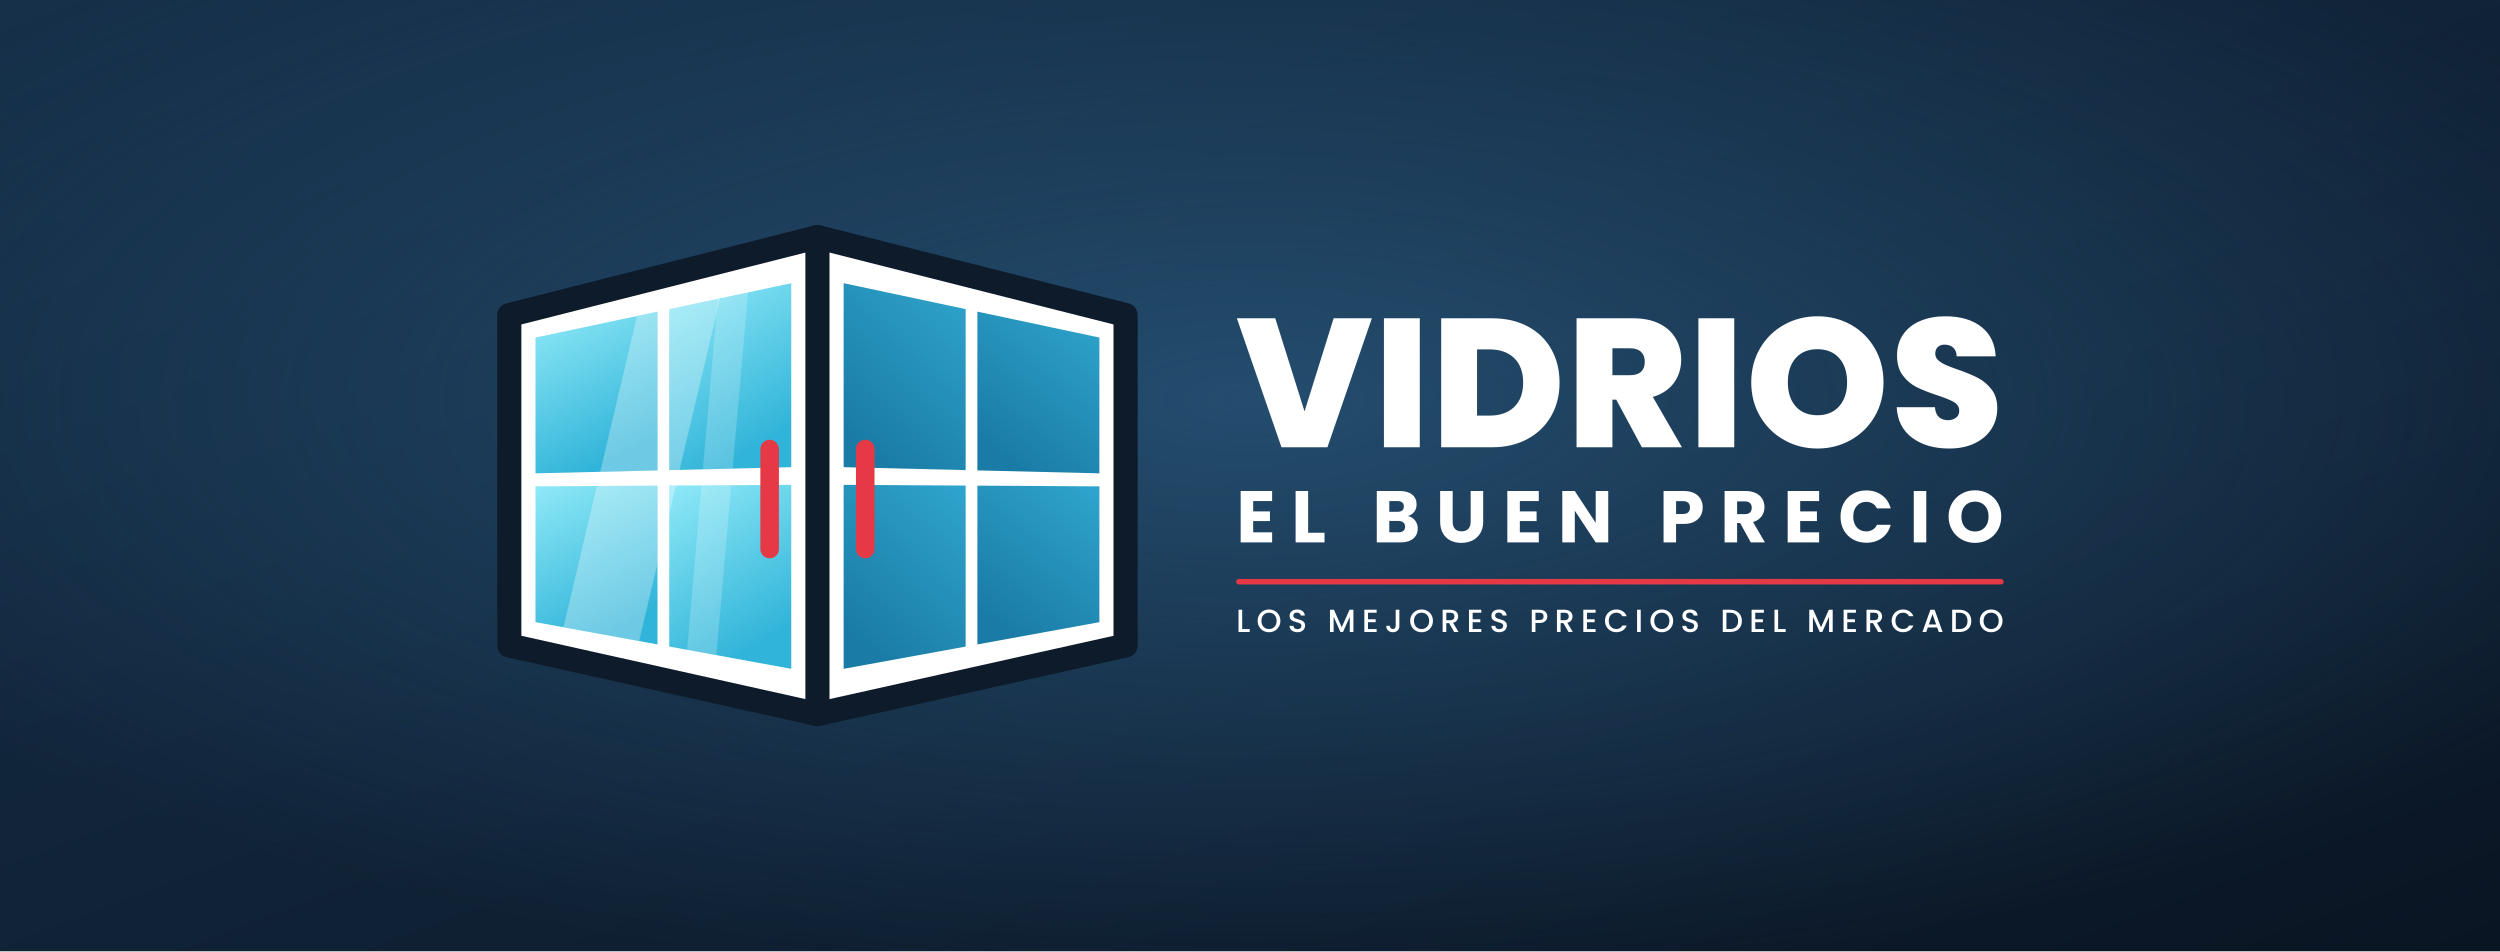
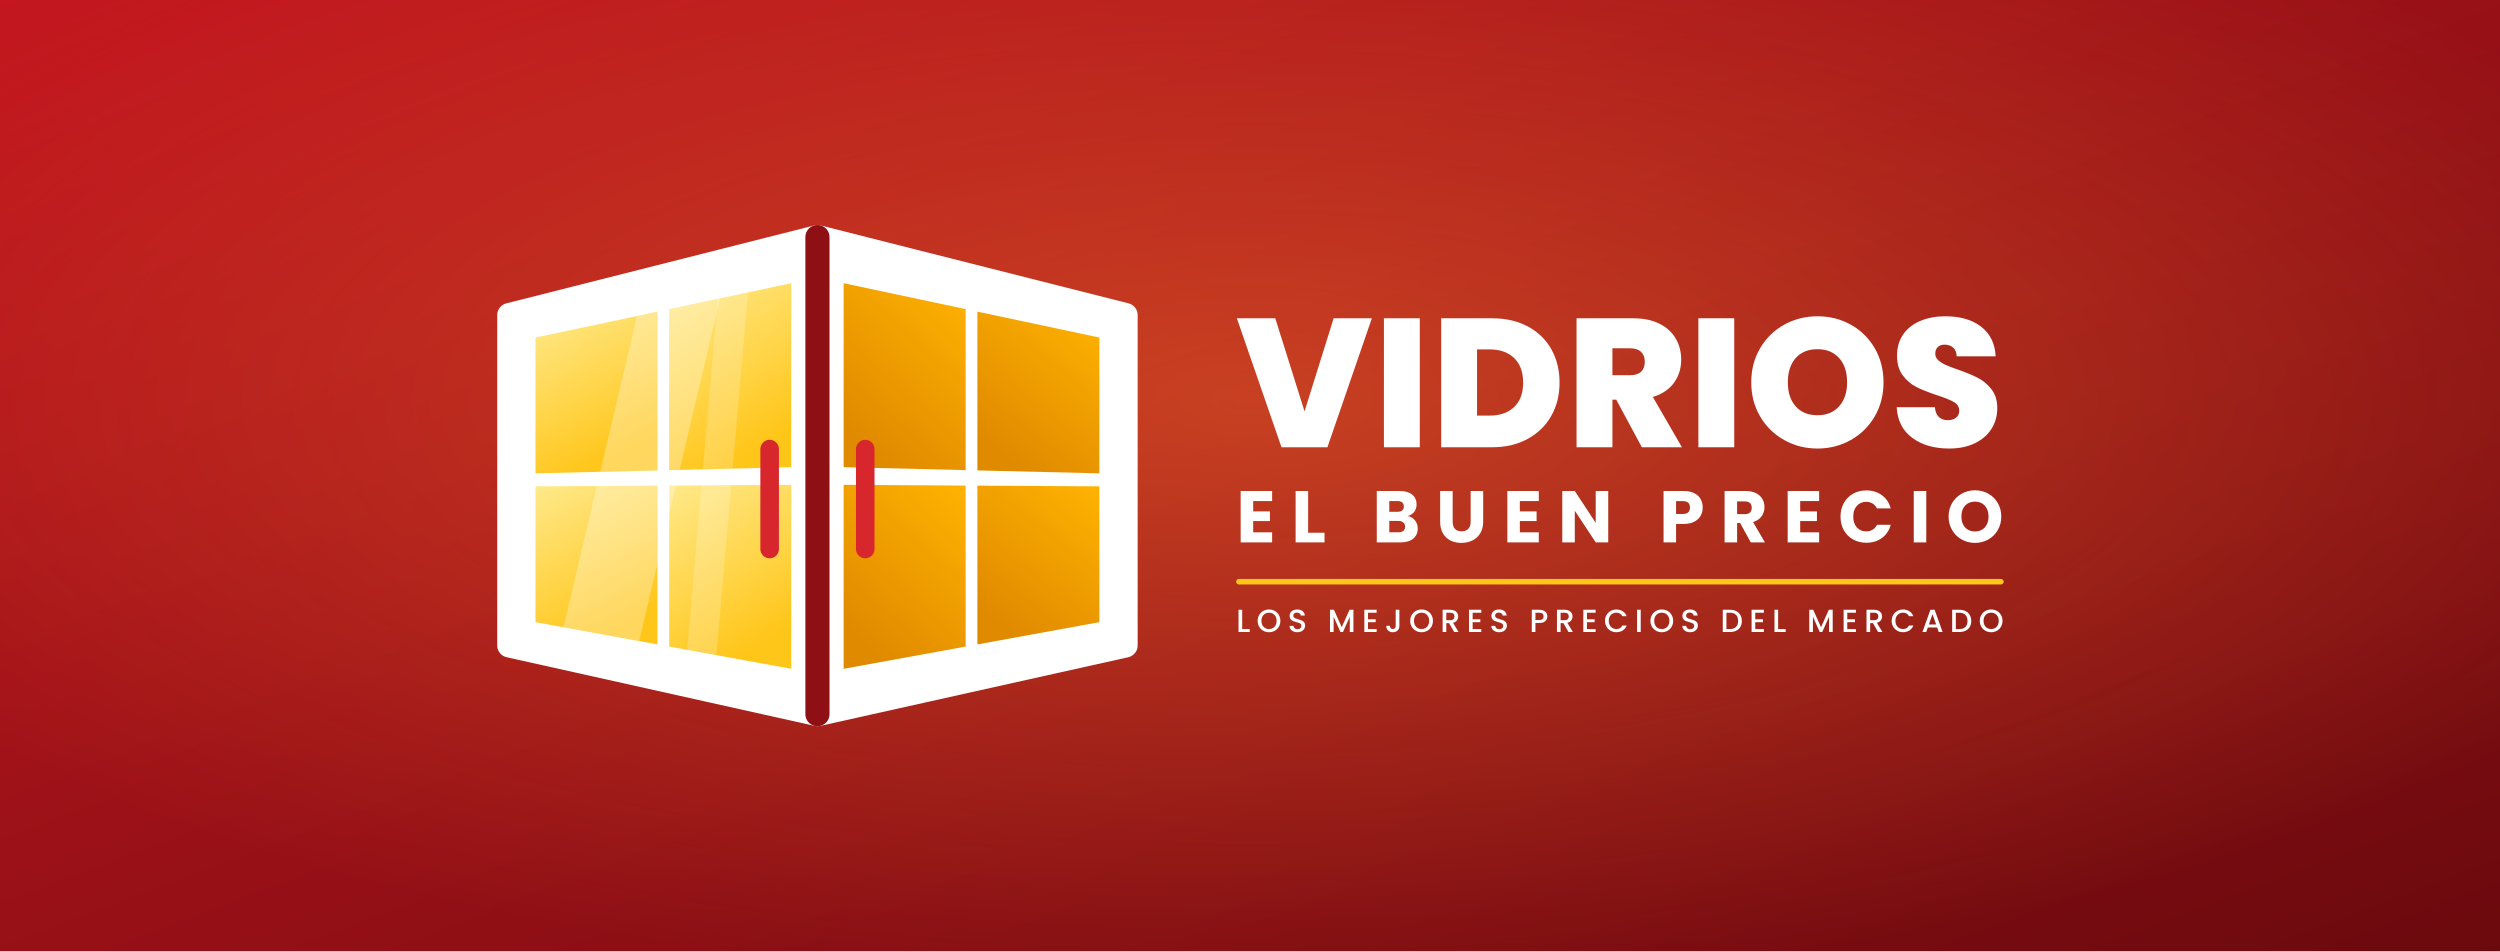
<svg xmlns="http://www.w3.org/2000/svg" viewBox="0 0 1640 624" width="1640" height="624">
  <defs>
    <linearGradient id="glassA" x1="0" y1="0" x2="0.4" y2="1">
-       <stop offset="0" stop-color="#8FE9F7" />
-       <stop offset="1" stop-color="#31B4D9" />
+       <stop offset="0" stop-color="#FFE98A" />
+       <stop offset="1" stop-color="#FFC61A" />
    </linearGradient>
    <linearGradient id="glassB" x1="1" y1="0" x2="0.4" y2="1">
-       <stop offset="0" stop-color="#2FA5CD" />
-       <stop offset="1" stop-color="#1A7CA6" />
+       <stop offset="0" stop-color="#FFB300" />
+       <stop offset="1" stop-color="#E08A00" />
    </linearGradient>
    <linearGradient id="bgDark" x1="0" y1="0" x2="1" y2="1">
-       <stop offset="0" stop-color="#16304A" />
-       <stop offset="1" stop-color="#0A1523" />
+       <stop offset="0" stop-color="#C4171F" />
+       <stop offset="1" stop-color="#6B0A0E" />
    </linearGradient>
    <radialGradient id="bgGlow" cx="0.5" cy="0.42" r="0.62">
-       <stop offset="0" stop-color="#2A5A80" stop-opacity="0.75" />
-       <stop offset="1" stop-color="#2A5A80" stop-opacity="0" />
+       <stop offset="0" stop-color="#FF7A2F" stop-opacity="0.45" />
+       <stop offset="1" stop-color="#FF7A2F" stop-opacity="0" />
    </radialGradient>
    <clipPath id="clipGlass">
      <polygon points="471.78,297.69 340.31,325.63 340.31,499.08 471.78,495.91" fill="#000" />
      <polygon points="471.78,514.94 340.31,515.73 340.31,689.18 471.78,713.16" fill="#000" />
      <polygon points="327.69,328.32 196.22,356.26 196.22,502.56 327.69,499.39" fill="#000" />
      <polygon points="327.69,515.80 196.22,516.59 196.22,662.89 327.69,686.87" fill="#000" />
    </clipPath>
  </defs>
  <rect width="1640" height="624" fill="url(#bgDark)" />
  <rect width="1640" height="624" fill="url(#bgGlow)" />
  <g transform="translate(325.576,147.000) scale(0.60886) translate(-154.00,-234.00)">
-     <polygon points="500.00,248.00 832.00,332.00 832.00,688.00 500.00,762.00 168.00,688.00 168.00,332.00" fill="#FFFFFF" stroke="#0E1B2A" stroke-width="26" stroke-linejoin="round" />
+     <polygon points="500.00,248.00 832.00,332.00 832.00,688.00 500.00,762.00 168.00,688.00 168.00,332.00" fill="#FFFFFF" stroke="#FFFFFF" stroke-width="26" stroke-linejoin="round" />
    <g>
      <polygon points="471.78,297.69 340.31,325.63 340.31,499.08 471.78,495.91" fill="url(#glassA)" />
      <polygon points="471.78,514.94 340.31,515.73 340.31,689.18 471.78,713.16" fill="url(#glassA)" />
      <polygon points="327.69,328.32 196.22,356.26 196.22,502.56 327.69,499.39" fill="url(#glassA)" />
      <polygon points="327.69,515.80 196.22,516.59 196.22,662.89 327.69,686.87" fill="url(#glassA)" />
    </g>
    <g>
      <polygon points="528.22,297.69 659.69,325.63 659.69,499.08 528.22,495.91" fill="url(#glassB)" />
      <polygon points="528.22,514.94 659.69,515.73 659.69,689.18 528.22,713.16" fill="url(#glassB)" />
      <polygon points="672.31,328.32 803.78,356.26 803.78,502.56 672.31,499.39" fill="url(#glassB)" />
      <polygon points="672.31,515.80 803.78,516.59 803.78,662.89 672.31,686.87" fill="url(#glassB)" />
    </g>
    <g clip-path="url(#clipGlass)">
      <polygon points="200,780 330,230 415,230 285,780" fill="#FFFFFF" opacity="0.30" />
      <polygon points="352,780 400,230 432,230 384,780" fill="#FFFFFF" opacity="0.20" />
    </g>
-     <line x1="500.0" y1="248.0" x2="500.0" y2="762.0" stroke="#0E1B2A" stroke-width="26" stroke-linecap="round" />
-     <line x1="448.5" y1="476.4" x2="448.5" y2="584.1" stroke="#E63946" stroke-width="20" stroke-linecap="round" />
-     <line x1="551.5" y1="476.4" x2="551.5" y2="584.1" stroke="#E63946" stroke-width="20" stroke-linecap="round" />
+     <line x1="500.0" y1="248.0" x2="500.0" y2="762.0" stroke="#8E1015" stroke-width="26" stroke-linecap="round" />
+     <line x1="448.5" y1="476.4" x2="448.5" y2="584.1" stroke="#D7262C" stroke-width="20" stroke-linecap="round" />
+     <line x1="551.5" y1="476.4" x2="551.5" y2="584.1" stroke="#D7262C" stroke-width="20" stroke-linecap="round" />
  </g>
  <g transform="translate(810.9,209.4)">
    <g transform="translate(0,84.00)">
      <path d="M89.04 -84.6 59.88 0.0H29.76L0.48 -84.6H25.68L44.88 -23.52L63.96 -84.6Z M120.48 -84.6V0.0H96.96V-84.6Z M212.16 -42.36Q212.16 -30.12 206.7 -20.52Q201.24 -10.92 191.22 -5.46Q181.2 0.0 168.0 0.0H134.52V-84.6H168.0Q181.32 -84.6 191.34 -79.26Q201.36 -73.92 206.76 -64.32Q212.16 -54.72 212.16 -42.36ZM188.28 -42.36Q188.28 -52.8 182.4 -58.5Q176.52 -64.2 166.2 -64.2H158.04V-20.76H166.2Q176.52 -20.76 182.4 -26.4Q188.28 -32.04 188.28 -42.36Z M266.16 0.0 249.36 -31.2H246.84V0.0H223.32V-84.6H260.4Q270.6 -84.6 277.68 -81.06Q284.76 -77.52 288.36 -71.34Q291.96 -65.16 291.96 -57.48Q291.96 -48.84 287.22 -42.3Q282.48 -35.76 273.36 -33.0L292.44 0.0ZM246.84 -47.28H258.48Q263.28 -47.28 265.68 -49.56Q268.08 -51.84 268.08 -56.16Q268.08 -60.24 265.62 -62.58Q263.16 -64.92 258.48 -64.92H246.84Z M326.76 -84.6V0.0H303.24V-84.6Z M337.92 -42.6Q337.92 -55.08 343.74 -64.98Q349.56 -74.88 359.52 -80.4Q369.48 -85.92 381.36 -85.92Q393.36 -85.92 403.26 -80.4Q413.16 -74.88 418.92 -64.98Q424.68 -55.08 424.68 -42.6Q424.68 -30.12 418.92 -20.22Q413.16 -10.32 403.2 -4.74Q393.24 0.84 381.36 0.84Q369.48 0.84 359.52 -4.74Q349.56 -10.32 343.74 -20.22Q337.92 -30.12 337.92 -42.6ZM400.8 -42.6Q400.8 -52.68 395.58 -58.5Q390.36 -64.32 381.36 -64.32Q372.24 -64.32 367.08 -58.5Q361.92 -52.68 361.92 -42.6Q361.92 -32.64 367.08 -26.82Q372.24 -21.0 381.36 -21.0Q390.36 -21.0 395.58 -26.88Q400.8 -32.76 400.8 -42.6Z M433.32 -26.28H458.4Q458.76 -21.84 461.04 -19.8Q463.32 -17.76 466.92 -17.76Q470.16 -17.76 472.26 -19.38Q474.36 -21.0 474.36 -23.88Q474.36 -27.6 470.88 -29.64Q467.4 -31.68 459.6 -34.2Q451.32 -36.96 446.22 -39.54Q441.12 -42.12 437.34 -47.1Q433.56 -52.08 433.56 -60.12Q433.56 -68.28 437.64 -74.1Q441.72 -79.92 448.92 -82.92Q456.12 -85.92 465.24 -85.92Q480.0 -85.92 488.82 -79.02Q497.64 -72.12 498.24 -59.64H472.68Q472.56 -63.48 470.34 -65.4Q468.12 -67.32 464.64 -67.32Q462.0 -67.32 460.32 -65.76Q458.64 -64.2 458.64 -61.32Q458.64 -58.92 460.5 -57.18Q462.36 -55.44 465.12 -54.18Q467.88 -52.92 473.28 -51.0Q481.32 -48.24 486.54 -45.54Q491.76 -42.84 495.54 -37.98Q499.32 -33.12 499.32 -25.68Q499.32 -18.12 495.54 -12.12Q491.76 -6.12 484.62 -2.64Q477.48 0.84 467.76 0.84Q453.0 0.84 443.52 -6.18Q434.04 -13.2 433.32 -26.28Z" fill="#FFFFFF" />
      <path d="M11.184 35.28V42.096H22.176V48.432H11.184V55.824H23.616V62.4H2.976V28.704H23.616V35.28Z M47.236 56.064H57.988V62.4H39.028V28.704H47.236Z M119.147 53.232Q119.147 57.456 116.195 59.928Q113.243 62.4 107.963 62.4H92.267V28.704H107.435Q112.571 28.704 115.475 31.056Q118.379 33.408 118.379 37.44Q118.379 40.416 116.819 42.384Q115.259 44.352 112.667 45.12Q115.595 45.744 117.371 48.024Q119.147 50.304 119.147 53.232ZM100.475 42.336H105.851Q107.867 42.336 108.947 41.448Q110.027 40.56 110.027 38.832Q110.027 37.104 108.947 36.192Q107.867 35.28 105.851 35.28H100.475ZM110.843 52.128Q110.843 50.352 109.667 49.344Q108.491 48.336 106.427 48.336H100.475V55.776H106.523Q108.587 55.776 109.715 54.84Q110.843 53.904 110.843 52.128Z M142.047 28.704V48.864Q142.047 51.888 143.535 53.52Q145.023 55.152 147.903 55.152Q150.783 55.152 152.319 53.52Q153.855 51.888 153.855 48.864V28.704H162.063V48.816Q162.063 53.328 160.143 56.448Q158.223 59.568 154.983 61.152Q151.743 62.736 147.759 62.736Q143.775 62.736 140.631 61.176Q137.487 59.616 135.663 56.472Q133.839 53.328 133.839 48.816V28.704Z M186.114 35.28V42.096H197.106V48.432H186.114V55.824H198.546V62.4H177.906V28.704H198.546V35.28Z M244.102 62.4H235.894L222.166 41.616V62.4H213.958V28.704H222.166L235.894 49.584V28.704H244.102Z M293.694 50.304H288.606V62.4H280.398V28.704H293.694Q297.726 28.704 300.51 30.096Q303.294 31.488 304.686 33.936Q306.078 36.384 306.078 39.552Q306.078 42.48 304.734 44.904Q303.39 47.328 300.606 48.816Q297.822 50.304 293.694 50.304ZM297.726 39.552Q297.726 37.536 296.574 36.432Q295.422 35.328 293.07 35.328H288.606V43.776H293.07Q295.422 43.776 296.574 42.672Q297.726 41.568 297.726 39.552Z M337.617 62.4 330.609 49.68H328.641V62.4H320.433V28.704H334.209Q338.193 28.704 341.001 30.096Q343.809 31.488 345.201 33.912Q346.593 36.336 346.593 39.312Q346.593 42.672 344.697 45.312Q342.801 47.952 339.105 49.056L346.881 62.4ZM328.641 43.872H333.729Q335.985 43.872 337.113 42.768Q338.241 41.664 338.241 39.648Q338.241 37.728 337.113 36.624Q335.985 35.52 333.729 35.52H328.641Z M370.021 35.28V42.096H381.013V48.432H370.021V55.824H382.453V62.4H361.813V28.704H382.453V35.28Z M413.417 28.32Q419.417 28.32 423.689 31.488Q427.961 34.656 429.401 40.128H420.377Q419.369 38.016 417.521 36.912Q415.673 35.808 413.321 35.808Q409.529 35.808 407.177 38.448Q404.825 41.088 404.825 45.504Q404.825 49.92 407.177 52.56Q409.529 55.2 413.321 55.2Q415.673 55.2 417.521 54.096Q419.369 52.992 420.377 50.88H429.401Q427.961 56.352 423.689 59.496Q419.417 62.64 413.417 62.64Q408.521 62.64 404.657 60.456Q400.793 58.272 398.633 54.384Q396.473 50.496 396.473 45.504Q396.473 40.512 398.633 36.6Q400.793 32.688 404.657 30.504Q408.521 28.32 413.417 28.32Z M452.732 28.704V62.4H444.524V28.704Z M467.376 45.456Q467.376 40.512 469.704 36.576Q472.032 32.64 475.992 30.432Q479.952 28.224 484.704 28.224Q489.456 28.224 493.416 30.432Q497.376 32.64 499.656 36.576Q501.936 40.512 501.936 45.456Q501.936 50.4 499.632 54.36Q497.328 58.32 493.392 60.528Q489.456 62.736 484.704 62.736Q479.952 62.736 475.992 60.528Q472.032 58.32 469.704 54.36Q467.376 50.4 467.376 45.456ZM493.584 45.456Q493.584 40.992 491.16 38.328Q488.736 35.664 484.704 35.664Q480.624 35.664 478.2 38.304Q475.776 40.944 475.776 45.456Q475.776 49.92 478.2 52.584Q480.624 55.248 484.704 55.248Q488.736 55.248 491.16 52.56Q493.584 49.872 493.584 45.456Z" fill="#FFFFFF" />
-       <rect x="0" y="86.4" width="503.5" height="3.6" rx="1.8" fill="#E63946" />
+       <rect x="0" y="86.4" width="503.5" height="3.6" rx="1.8" fill="#FFC61A" />
      <path d="M3.969 119.268H8.904V121.2H1.575V106.605H3.969Z M14.117 113.871Q14.117 111.729 15.114 110.028Q16.112 108.327 17.823 107.371Q19.535 106.416 21.572 106.416Q23.63 106.416 25.341 107.371Q27.053 108.327 28.04 110.028Q29.027 111.729 29.027 113.871Q29.027 116.013 28.04 117.724Q27.053 119.436 25.341 120.391Q23.63 121.347 21.572 121.347Q19.535 121.347 17.823 120.391Q16.112 119.436 15.114 117.724Q14.117 116.013 14.117 113.871ZM26.57 113.871Q26.57 112.254 25.929 111.036Q25.289 109.818 24.155 109.167Q23.021 108.516 21.572 108.516Q20.123 108.516 18.989 109.167Q17.855 109.818 17.214 111.036Q16.574 112.254 16.574 113.871Q16.574 115.488 17.214 116.716Q17.855 117.945 18.989 118.606Q20.123 119.268 21.572 119.268Q23.021 119.268 24.155 118.606Q25.289 117.945 25.929 116.716Q26.57 115.488 26.57 113.871Z M35.038 117.168H37.6Q37.684 118.113 38.345 118.722Q39.007 119.331 40.204 119.331Q41.443 119.331 42.136 118.732Q42.829 118.134 42.829 117.189Q42.829 116.454 42.398 115.992Q41.968 115.53 41.327 115.278Q40.687 115.026 39.553 114.732Q38.125 114.354 37.232 113.965Q36.34 113.577 35.71 112.758Q35.08 111.939 35.08 110.574Q35.08 109.314 35.71 108.369Q36.34 107.424 37.474 106.92Q38.608 106.416 40.099 106.416Q42.22 106.416 43.574 107.476Q44.929 108.537 45.076 110.385H42.43Q42.367 109.587 41.674 109.02Q40.981 108.453 39.847 108.453Q38.818 108.453 38.167 108.978Q37.516 109.503 37.516 110.49Q37.516 111.162 37.925 111.592Q38.335 112.023 38.965 112.275Q39.595 112.527 40.687 112.821Q42.136 113.22 43.049 113.619Q43.963 114.018 44.603 114.847Q45.244 115.677 45.244 117.063Q45.244 118.176 44.645 119.163Q44.047 120.15 42.902 120.748Q41.758 121.347 40.204 121.347Q38.734 121.347 37.558 120.832Q36.382 120.318 35.71 119.373Q35.038 118.428 35.038 117.168Z M76.943 106.605V121.2H74.549V111.204L70.097 121.2H68.438L63.965 111.204V121.2H61.571V106.605H64.154L69.278 118.05L74.381 106.605Z M86.503 108.537V112.821H91.543V114.774H86.503V119.247H92.173V121.2H84.109V106.584H92.173V108.537Z M107.088 106.605V117.126Q107.088 119.079 105.901 120.213Q104.715 121.347 102.783 121.347Q100.851 121.347 99.664 120.213Q98.478 119.079 98.478 117.126H100.893Q100.914 118.092 101.386 118.659Q101.859 119.226 102.783 119.226Q103.707 119.226 104.19 118.648Q104.673 118.071 104.673 117.126V106.605Z M114.191 113.871Q114.191 111.729 115.188 110.028Q116.186 108.327 117.897 107.371Q119.609 106.416 121.646 106.416Q123.704 106.416 125.415 107.371Q127.127 108.327 128.114 110.028Q129.101 111.729 129.101 113.871Q129.101 116.013 128.114 117.724Q127.127 119.436 125.415 120.391Q123.704 121.347 121.646 121.347Q119.609 121.347 117.897 120.391Q116.186 119.436 115.188 117.724Q114.191 116.013 114.191 113.871ZM126.644 113.871Q126.644 112.254 126.003 111.036Q125.363 109.818 124.229 109.167Q123.095 108.516 121.646 108.516Q120.197 108.516 119.063 109.167Q117.929 109.818 117.288 111.036Q116.648 112.254 116.648 113.871Q116.648 115.488 117.288 116.716Q117.929 117.945 119.063 118.606Q120.197 119.268 121.646 119.268Q123.095 119.268 124.229 118.606Q125.363 117.945 126.003 116.716Q126.644 115.488 126.644 113.871Z M143.05 121.2 139.69 115.362H137.863V121.2H135.469V106.605H140.509Q142.189 106.605 143.354 107.193Q144.52 107.781 145.097 108.768Q145.675 109.755 145.675 110.973Q145.675 112.401 144.845 113.566Q144.016 114.732 142.294 115.152L145.906 121.2ZM137.863 113.451H140.509Q141.853 113.451 142.535 112.779Q143.218 112.107 143.218 110.973Q143.218 109.839 142.546 109.198Q141.874 108.558 140.509 108.558H137.863Z M155.151 108.537V112.821H160.191V114.774H155.151V119.247H160.821V121.2H152.757V106.584H160.821V108.537Z M167.42 117.168H169.982Q170.066 118.113 170.727 118.722Q171.389 119.331 172.586 119.331Q173.825 119.331 174.518 118.732Q175.211 118.134 175.211 117.189Q175.211 116.454 174.78 115.992Q174.35 115.53 173.709 115.278Q173.069 115.026 171.935 114.732Q170.507 114.354 169.614 113.965Q168.722 113.577 168.092 112.758Q167.462 111.939 167.462 110.574Q167.462 109.314 168.092 108.369Q168.722 107.424 169.856 106.92Q170.99 106.416 172.481 106.416Q174.602 106.416 175.956 107.476Q177.311 108.537 177.458 110.385H174.812Q174.749 109.587 174.056 109.02Q173.363 108.453 172.229 108.453Q171.2 108.453 170.549 108.978Q169.898 109.503 169.898 110.49Q169.898 111.162 170.307 111.592Q170.717 112.023 171.347 112.275Q171.977 112.527 173.069 112.821Q174.518 113.22 175.431 113.619Q176.345 114.018 176.985 114.847Q177.626 115.677 177.626 117.063Q177.626 118.176 177.027 119.163Q176.429 120.15 175.284 120.748Q174.14 121.347 172.586 121.347Q171.116 121.347 169.94 120.832Q168.764 120.318 168.092 119.373Q167.42 118.428 167.42 117.168Z M198.993 115.278H196.347V121.2H193.953V106.605H198.993Q200.673 106.605 201.838 107.182Q203.004 107.76 203.581 108.747Q204.159 109.734 204.159 110.952Q204.159 112.065 203.634 113.052Q203.109 114.039 201.954 114.658Q200.799 115.278 198.993 115.278ZM201.702 110.952Q201.702 108.558 198.993 108.558H196.347V113.325H198.993Q200.358 113.325 201.03 112.705Q201.702 112.086 201.702 110.952Z M218.045 121.2 214.685 115.362H212.858V121.2H210.464V106.605H215.504Q217.184 106.605 218.349 107.193Q219.515 107.781 220.092 108.768Q220.67 109.755 220.67 110.973Q220.67 112.401 219.84 113.566Q219.011 114.732 217.289 115.152L220.901 121.2ZM212.858 113.451H215.504Q216.848 113.451 217.53 112.779Q218.213 112.107 218.213 110.973Q218.213 109.839 217.541 109.198Q216.869 108.558 215.504 108.558H212.858Z M230.146 108.537V112.821H235.186V114.774H230.146V119.247H235.816V121.2H227.752V106.584H235.816V108.537Z M249.429 106.416Q251.76 106.416 253.576 107.56Q255.393 108.705 256.212 110.805H253.335Q252.768 109.65 251.76 109.083Q250.752 108.516 249.429 108.516Q247.98 108.516 246.846 109.167Q245.712 109.818 245.071 111.036Q244.431 112.254 244.431 113.871Q244.431 115.488 245.071 116.706Q245.712 117.924 246.846 118.585Q247.98 119.247 249.429 119.247Q250.752 119.247 251.76 118.68Q252.768 118.113 253.335 116.958H256.212Q255.393 119.058 253.576 120.192Q251.76 121.326 249.429 121.326Q247.371 121.326 245.67 120.37Q243.969 119.415 242.971 117.714Q241.974 116.013 241.974 113.871Q241.974 111.729 242.971 110.028Q243.969 108.327 245.68 107.371Q247.392 106.416 249.429 106.416Z M265.415 106.605V121.2H263.021V106.605Z M271.783 113.871Q271.783 111.729 272.78 110.028Q273.778 108.327 275.489 107.371Q277.201 106.416 279.238 106.416Q281.296 106.416 283.007 107.371Q284.719 108.327 285.706 110.028Q286.693 111.729 286.693 113.871Q286.693 116.013 285.706 117.724Q284.719 119.436 283.007 120.391Q281.296 121.347 279.238 121.347Q277.201 121.347 275.489 120.391Q273.778 119.436 272.78 117.724Q271.783 116.013 271.783 113.871ZM284.236 113.871Q284.236 112.254 283.596 111.036Q282.955 109.818 281.821 109.167Q280.687 108.516 279.238 108.516Q277.789 108.516 276.655 109.167Q275.521 109.818 274.88 111.036Q274.24 112.254 274.24 113.871Q274.24 115.488 274.88 116.716Q275.521 117.945 276.655 118.606Q277.789 119.268 279.238 119.268Q280.687 119.268 281.821 118.606Q282.955 117.945 283.596 116.716Q284.236 115.488 284.236 113.871Z M292.704 117.168H295.266Q295.35 118.113 296.011 118.722Q296.673 119.331 297.87 119.331Q299.109 119.331 299.802 118.732Q300.495 118.134 300.495 117.189Q300.495 116.454 300.065 115.992Q299.634 115.53 298.994 115.278Q298.353 115.026 297.219 114.732Q295.791 114.354 294.899 113.965Q294.006 113.577 293.376 112.758Q292.746 111.939 292.746 110.574Q292.746 109.314 293.376 108.369Q294.006 107.424 295.14 106.92Q296.274 106.416 297.765 106.416Q299.886 106.416 301.24 107.476Q302.595 108.537 302.742 110.385H300.096Q300.033 109.587 299.34 109.02Q298.647 108.453 297.513 108.453Q296.484 108.453 295.833 108.978Q295.182 109.503 295.182 110.49Q295.182 111.162 295.591 111.592Q296.001 112.023 296.631 112.275Q297.261 112.527 298.353 112.821Q299.802 113.22 300.716 113.619Q301.629 114.018 302.269 114.847Q302.91 115.677 302.91 117.063Q302.91 118.176 302.311 119.163Q301.713 120.15 300.568 120.748Q299.424 121.347 297.87 121.347Q296.4 121.347 295.224 120.832Q294.048 120.318 293.376 119.373Q292.704 118.428 292.704 117.168Z M331.753 113.955Q331.753 116.181 330.798 117.819Q329.842 119.457 328.088 120.328Q326.335 121.2 324.004 121.2H319.237V106.605H324.004Q326.335 106.605 328.088 107.497Q329.842 108.39 330.798 110.059Q331.753 111.729 331.753 113.955ZM329.296 113.955Q329.296 111.414 327.931 109.986Q326.566 108.558 324.004 108.558H321.631V119.247H324.004Q326.566 119.247 327.931 117.861Q329.296 116.475 329.296 113.955Z M340.536 108.537V112.821H345.576V114.774H340.536V119.247H346.206V121.2H338.142V106.584H346.206V108.537Z M355.556 119.268H360.491V121.2H353.162V106.605H355.556Z M391.35 106.605V121.2H388.956V111.204L384.504 121.2H382.845L378.372 111.204V121.2H375.978V106.605H378.561L383.685 118.05L388.788 106.605Z M400.91 108.537V112.821H405.95V114.774H400.91V119.247H406.58V121.2H398.516V106.584H406.58V108.537Z M421.117 121.2 417.757 115.362H415.93V121.2H413.536V106.605H418.576Q420.256 106.605 421.421 107.193Q422.587 107.781 423.164 108.768Q423.742 109.755 423.742 110.973Q423.742 112.401 422.912 113.566Q422.083 114.732 420.361 115.152L423.973 121.2ZM415.93 113.451H418.576Q419.92 113.451 420.602 112.779Q421.285 112.107 421.285 110.973Q421.285 109.839 420.613 109.198Q419.941 108.558 418.576 108.558H415.93Z M437.481 106.416Q439.812 106.416 441.628 107.56Q443.445 108.705 444.264 110.805H441.387Q440.82 109.65 439.812 109.083Q438.804 108.516 437.481 108.516Q436.032 108.516 434.898 109.167Q433.764 109.818 433.123 111.036Q432.483 112.254 432.483 113.871Q432.483 115.488 433.123 116.706Q433.764 117.924 434.898 118.585Q436.032 119.247 437.481 119.247Q438.804 119.247 439.812 118.68Q440.82 118.113 441.387 116.958H444.264Q443.445 119.058 441.628 120.192Q439.812 121.326 437.481 121.326Q435.423 121.326 433.722 120.37Q432.021 119.415 431.023 117.714Q430.026 116.013 430.026 113.871Q430.026 111.729 431.023 110.028Q432.021 108.327 433.732 107.371Q435.444 106.416 437.481 106.416Z M459.872 118.218H453.761L452.711 121.2H450.212L455.441 106.584H458.213L463.442 121.2H460.922ZM459.2 116.265 456.827 109.482 454.433 116.265Z M482.242 113.955Q482.242 116.181 481.286 117.819Q480.331 119.457 478.577 120.328Q476.824 121.2 474.493 121.2H469.726V106.605H474.493Q476.824 106.605 478.577 107.497Q480.331 108.39 481.286 110.059Q482.242 111.729 482.242 113.955ZM479.785 113.955Q479.785 111.414 478.42 109.986Q477.055 108.558 474.493 108.558H472.12V119.247H474.493Q477.055 119.247 478.42 117.861Q479.785 116.475 479.785 113.955Z M487.833 113.871Q487.833 111.729 488.83 110.028Q489.828 108.327 491.539 107.371Q493.251 106.416 495.288 106.416Q497.346 106.416 499.057 107.371Q500.769 108.327 501.756 110.028Q502.743 111.729 502.743 113.871Q502.743 116.013 501.756 117.724Q500.769 119.436 499.057 120.391Q497.346 121.347 495.288 121.347Q493.251 121.347 491.539 120.391Q489.828 119.436 488.83 117.724Q487.833 116.013 487.833 113.871ZM500.286 113.871Q500.286 112.254 499.645 111.036Q499.005 109.818 497.871 109.167Q496.737 108.516 495.288 108.516Q493.839 108.516 492.705 109.167Q491.571 109.818 490.93 111.036Q490.29 112.254 490.29 113.871Q490.29 115.488 490.93 116.716Q491.571 117.945 492.705 118.606Q493.839 119.268 495.288 119.268Q496.737 119.268 497.871 118.606Q499.005 117.945 499.645 116.716Q500.286 115.488 500.286 113.871Z" fill="#FFFFFF" />
    </g>
  </g>
</svg>
